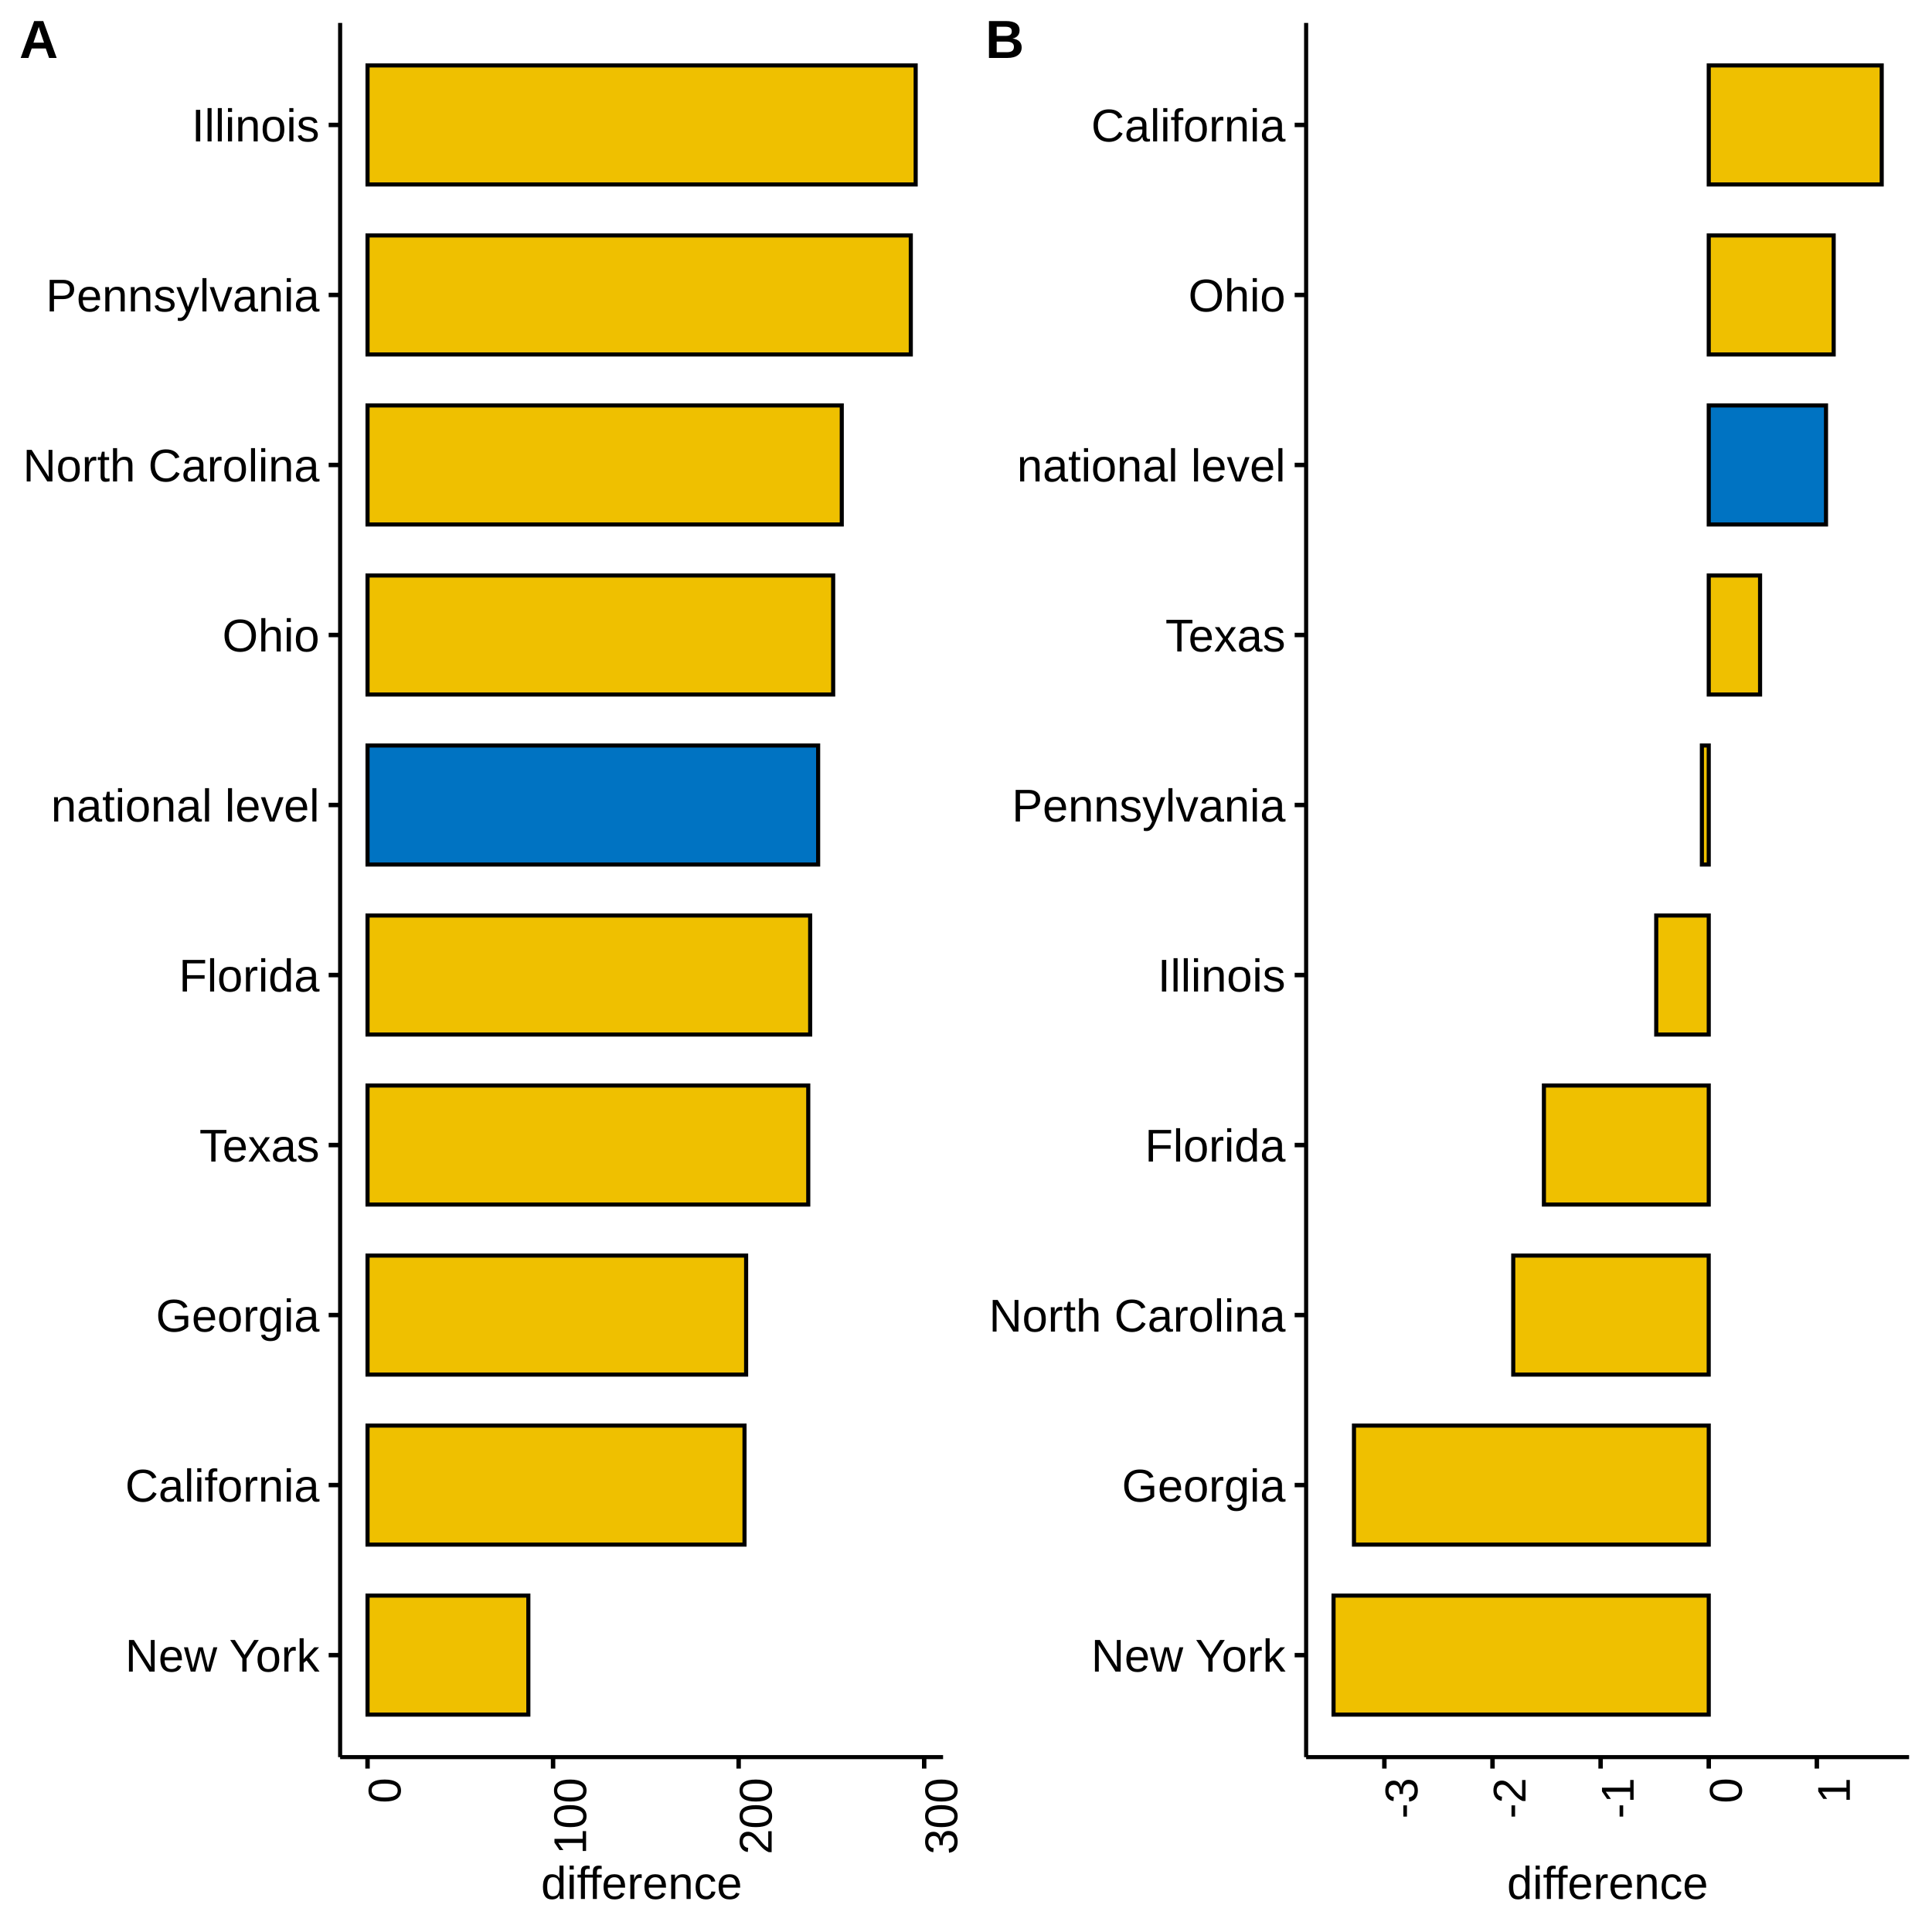
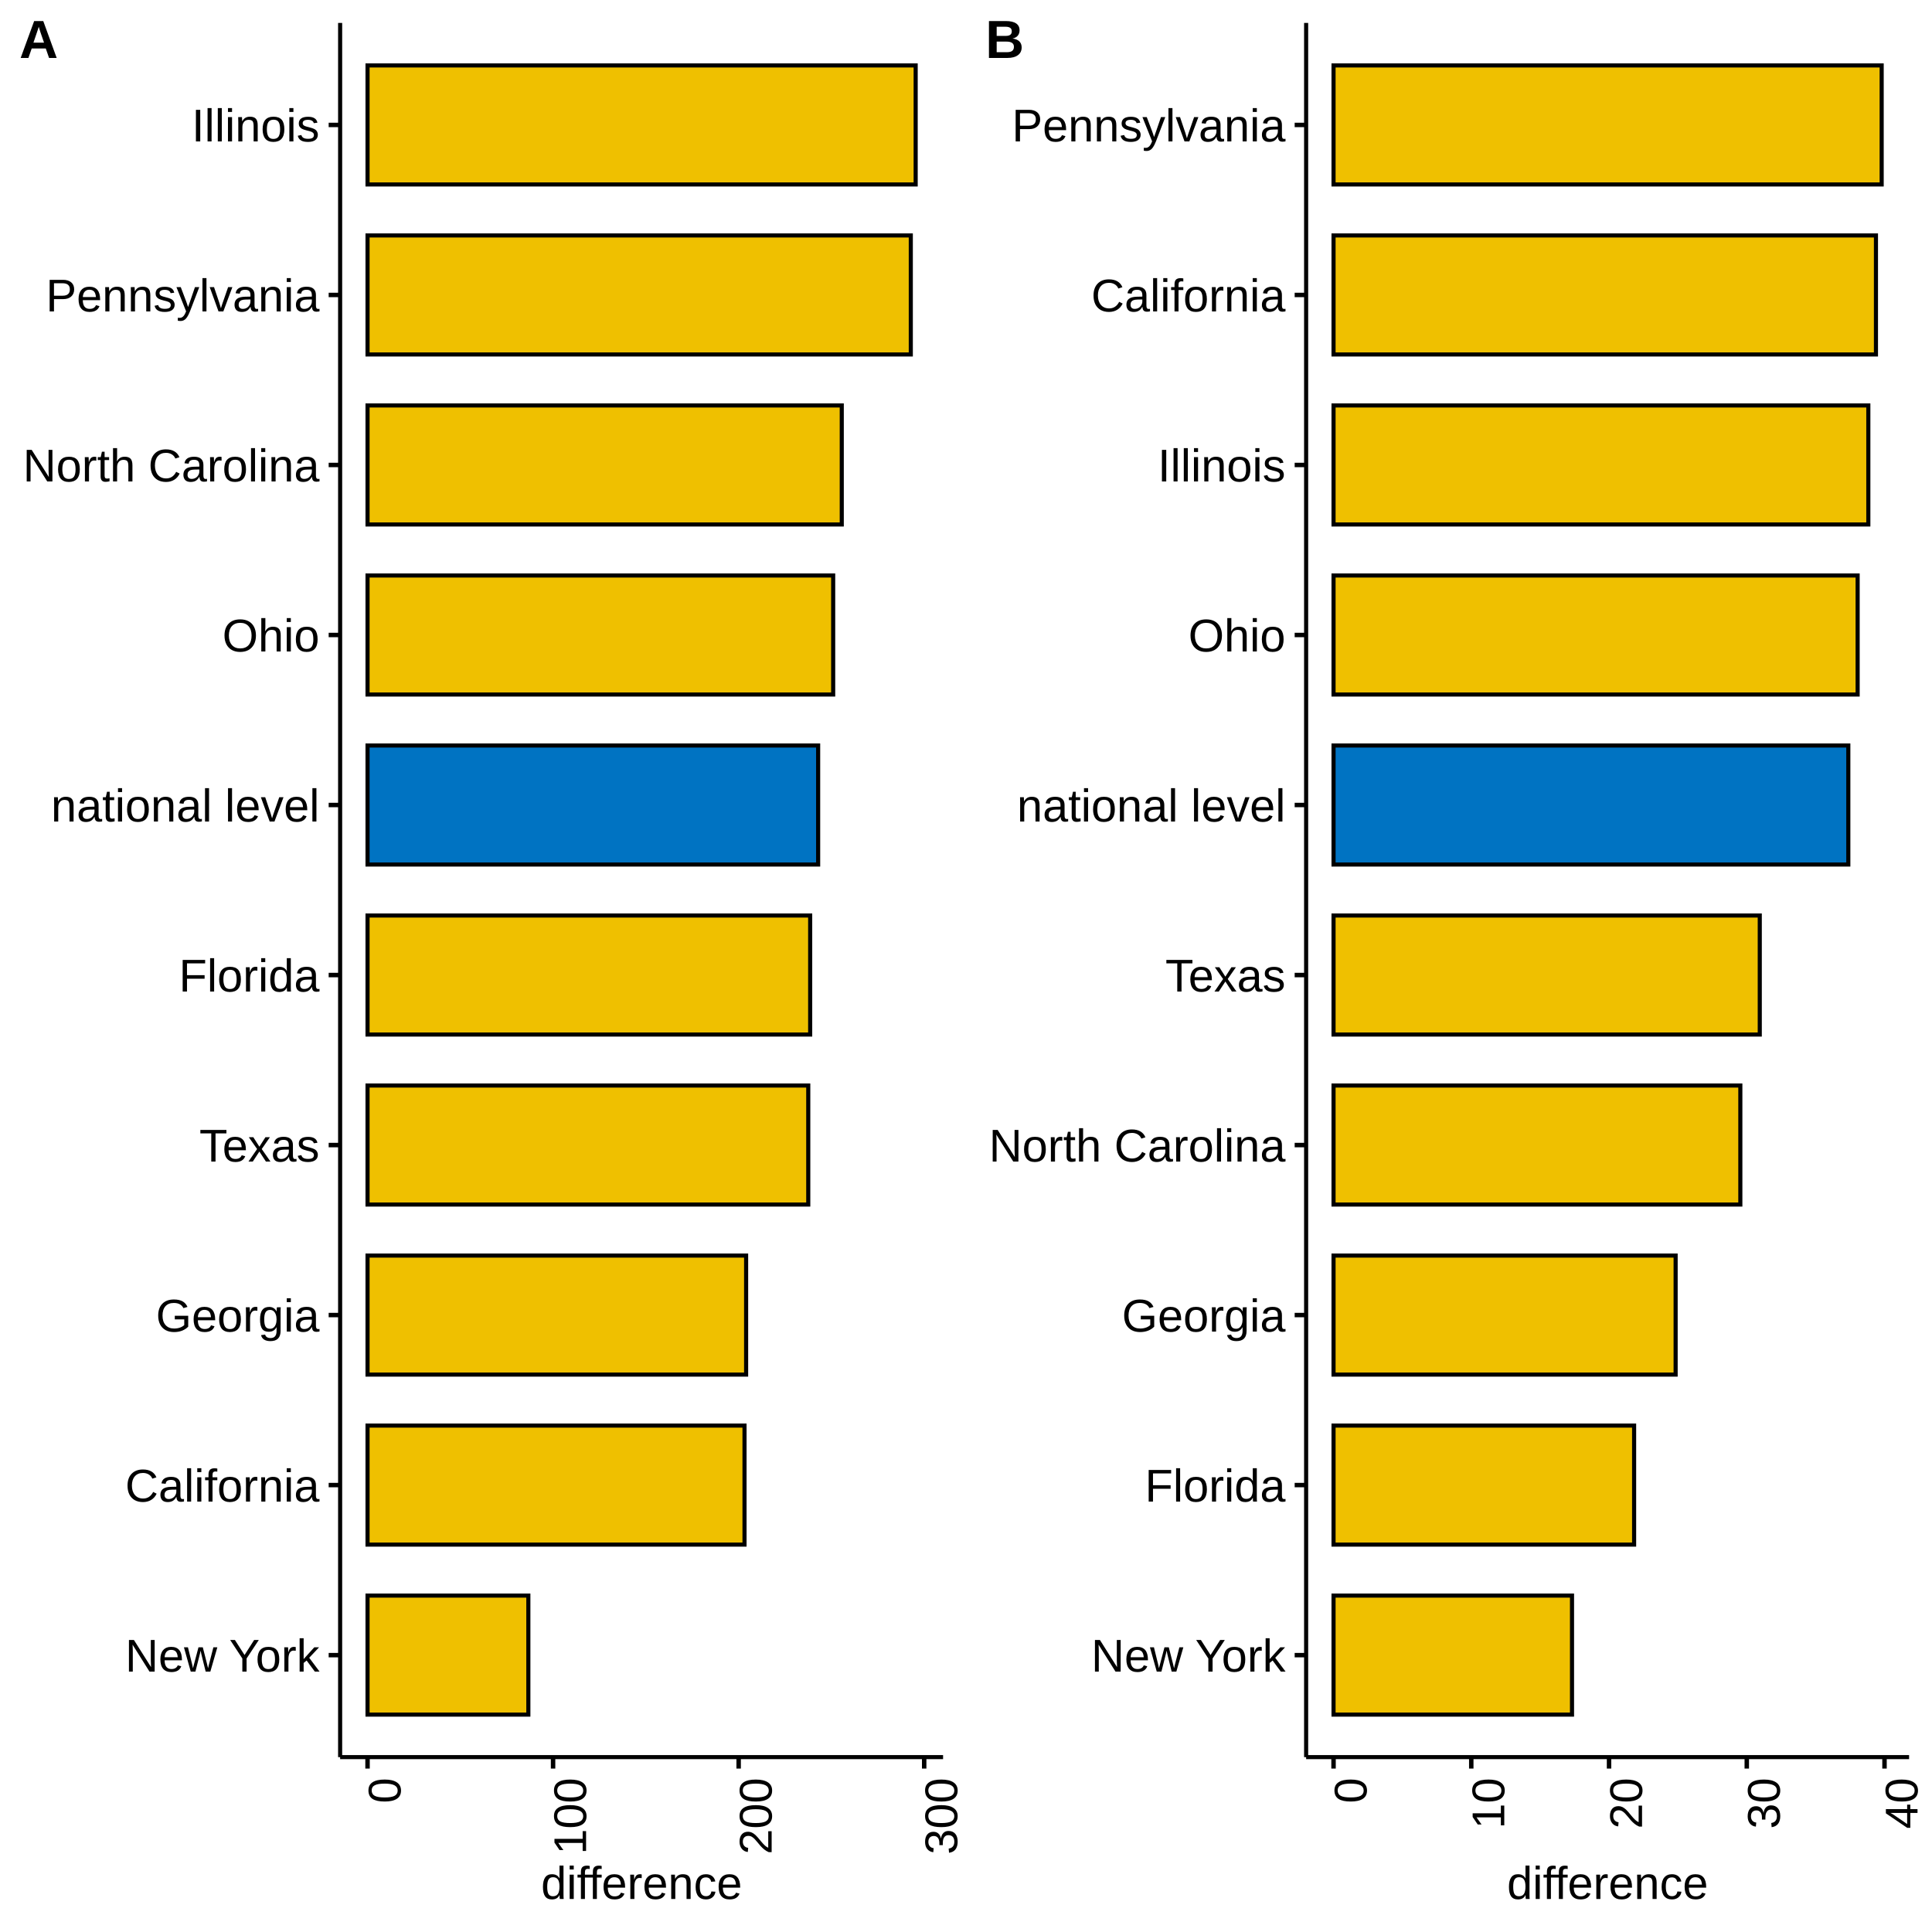
<svg xmlns="http://www.w3.org/2000/svg" class="svglite" width="504.00pt" height="504.00pt" viewBox="0 0 504.00 504.00">
  <defs>
    <style type="text/css">
    .svglite line, .svglite polyline, .svglite polygon, .svglite path, .svglite rect, .svglite circle {
      fill: none;
      stroke: #000000;
      stroke-linecap: round;
      stroke-linejoin: round;
      stroke-miterlimit: 10.00;
    }
  </style>
  </defs>
  <rect width="100%" height="100%" style="stroke: none; fill: #FFFFFF;" />
  <defs>
    <clipPath id="cpMC4wMHw1MDQuMDB8MC4wMHw1MDQuMDA=">
      <rect x="0.00" y="0.00" width="504.00" height="504.00" />
    </clipPath>
  </defs>
  <g clip-path="url(#cpMC4wMHw1MDQuMDB8MC4wMHw1MDQuMDA=)">
</g>
  <defs>
    <clipPath id="cpMC4wMHwyNTIuMDB8MC4wMHw1MDQuMDA=">
      <rect x="0.00" y="0.00" width="252.00" height="504.00" />
    </clipPath>
  </defs>
  <g clip-path="url(#cpMC4wMHwyNTIuMDB8MC4wMHw1MDQuMDA=)">
    <rect x="0.00" y="0.00" width="252.00" height="504.00" style="stroke-width: 1.16; stroke: #FFFFFF; fill: #FFFFFF;" />
  </g>
  <g clip-path="url(#cpMC4wMHw1MDQuMDB8MC4wMHw1MDQuMDA=)">
</g>
  <defs>
    <clipPath id="cpODguNzN8MjQ2LjAyfDUuOTh8NDU4LjM4">
      <rect x="88.73" y="5.98" width="157.29" height="452.40" />
    </clipPath>
  </defs>
  <g clip-path="url(#cpODguNzN8MjQ2LjAyfDUuOTh8NDU4LjM4)">
    <rect x="88.73" y="5.98" width="157.29" height="452.40" style="stroke-width: 1.16; stroke: none; fill: #FFFFFF;" />
    <rect x="95.88" y="416.24" width="41.95" height="31.05" style="stroke-width: 1.07; stroke-linecap: square; stroke-linejoin: miter; fill: #EFC000;" />
    <rect x="95.88" y="371.89" width="98.34" height="31.05" style="stroke-width: 1.07; stroke-linecap: square; stroke-linejoin: miter; fill: #EFC000;" />
    <rect x="95.88" y="327.54" width="98.76" height="31.05" style="stroke-width: 1.07; stroke-linecap: square; stroke-linejoin: miter; fill: #EFC000;" />
    <rect x="95.88" y="283.18" width="114.97" height="31.05" style="stroke-width: 1.07; stroke-linecap: square; stroke-linejoin: miter; fill: #EFC000;" />
    <rect x="95.88" y="238.83" width="115.47" height="31.05" style="stroke-width: 1.07; stroke-linecap: square; stroke-linejoin: miter; fill: #EFC000;" />
    <rect x="95.88" y="194.48" width="117.55" height="31.05" style="stroke-width: 1.07; stroke-linecap: square; stroke-linejoin: miter; fill: #0073C2;" />
    <rect x="95.88" y="150.13" width="121.47" height="31.05" style="stroke-width: 1.07; stroke-linecap: square; stroke-linejoin: miter; fill: #EFC000;" />
    <rect x="95.88" y="105.77" width="123.71" height="31.05" style="stroke-width: 1.07; stroke-linecap: square; stroke-linejoin: miter; fill: #EFC000;" />
    <rect x="95.88" y="61.42" width="141.72" height="31.05" style="stroke-width: 1.07; stroke-linecap: square; stroke-linejoin: miter; fill: #EFC000;" />
    <rect x="95.88" y="17.07" width="142.99" height="31.05" style="stroke-width: 1.07; stroke-linecap: square; stroke-linejoin: miter; fill: #EFC000;" />
  </g>
  <g clip-path="url(#cpMC4wMHw1MDQuMDB8MC4wMHw1MDQuMDA=)">
    <polyline points="88.73,458.38 88.73,5.98 " style="stroke-width: 1.07; stroke-linecap: butt;" />
    <text x="83.35" y="436.07" text-anchor="end" style="font-size: 12.00px; font-family: Arial;" textLength="52.02px" lengthAdjust="spacingAndGlyphs">New York</text>
    <text x="83.35" y="391.72" text-anchor="end" style="font-size: 12.00px; font-family: Arial;" textLength="50.69px" lengthAdjust="spacingAndGlyphs">California</text>
    <text x="83.35" y="347.37" text-anchor="end" style="font-size: 12.00px; font-family: Arial;" textLength="42.69px" lengthAdjust="spacingAndGlyphs">Georgia</text>
    <text x="83.35" y="303.01" text-anchor="end" style="font-size: 12.00px; font-family: Arial;" textLength="32.67px" lengthAdjust="spacingAndGlyphs">Texas</text>
    <text x="83.35" y="258.66" text-anchor="end" style="font-size: 12.00px; font-family: Arial;" textLength="36.68px" lengthAdjust="spacingAndGlyphs">Florida</text>
    <text x="83.35" y="214.31" text-anchor="end" style="font-size: 12.00px; font-family: Arial;" textLength="70.04px" lengthAdjust="spacingAndGlyphs">national level</text>
    <text x="83.35" y="169.95" text-anchor="end" style="font-size: 12.00px; font-family: Arial;" textLength="25.34px" lengthAdjust="spacingAndGlyphs">Ohio</text>
    <text x="83.35" y="125.60" text-anchor="end" style="font-size: 12.00px; font-family: Arial;" textLength="77.37px" lengthAdjust="spacingAndGlyphs">North Carolina</text>
    <text x="83.35" y="81.25" text-anchor="end" style="font-size: 12.00px; font-family: Arial;" textLength="71.37px" lengthAdjust="spacingAndGlyphs">Pennsylvania</text>
    <text x="83.35" y="36.90" text-anchor="end" style="font-size: 12.00px; font-family: Arial;" textLength="33.34px" lengthAdjust="spacingAndGlyphs">Illinois</text>
    <polyline points="85.74,431.77 88.73,431.77 " style="stroke-width: 1.16; stroke-linecap: butt;" />
    <polyline points="85.74,387.41 88.73,387.41 " style="stroke-width: 1.16; stroke-linecap: butt;" />
    <polyline points="85.74,343.06 88.73,343.06 " style="stroke-width: 1.16; stroke-linecap: butt;" />
    <polyline points="85.74,298.71 88.73,298.71 " style="stroke-width: 1.16; stroke-linecap: butt;" />
    <polyline points="85.74,254.36 88.73,254.36 " style="stroke-width: 1.16; stroke-linecap: butt;" />
    <polyline points="85.74,210.00 88.73,210.00 " style="stroke-width: 1.16; stroke-linecap: butt;" />
    <polyline points="85.74,165.65 88.73,165.65 " style="stroke-width: 1.16; stroke-linecap: butt;" />
    <polyline points="85.74,121.30 88.73,121.30 " style="stroke-width: 1.16; stroke-linecap: butt;" />
    <polyline points="85.74,76.94 88.73,76.94 " style="stroke-width: 1.16; stroke-linecap: butt;" />
    <polyline points="85.74,32.59 88.73,32.59 " style="stroke-width: 1.16; stroke-linecap: butt;" />
    <polyline points="88.73,458.38 246.02,458.38 " style="stroke-width: 1.07; stroke-linecap: butt;" />
    <polyline points="95.88,461.37 95.88,458.38 " style="stroke-width: 1.16; stroke-linecap: butt;" />
    <polyline points="144.28,461.37 144.28,458.38 " style="stroke-width: 1.16; stroke-linecap: butt;" />
    <polyline points="192.69,461.37 192.69,458.38 " style="stroke-width: 1.16; stroke-linecap: butt;" />
    <polyline points="241.09,461.37 241.09,458.38 " style="stroke-width: 1.16; stroke-linecap: butt;" />
    <text transform="translate(104.49,463.76) rotate(-90)" text-anchor="end" style="font-size: 12.00px; font-family: Arial;" textLength="6.67px" lengthAdjust="spacingAndGlyphs">0</text>
    <text transform="translate(152.89,463.76) rotate(-90)" text-anchor="end" style="font-size: 12.00px; font-family: Arial;" textLength="20.02px" lengthAdjust="spacingAndGlyphs">100</text>
    <text transform="translate(201.30,463.76) rotate(-90)" text-anchor="end" style="font-size: 12.00px; font-family: Arial;" textLength="20.02px" lengthAdjust="spacingAndGlyphs">200</text>
    <text transform="translate(249.70,463.76) rotate(-90)" text-anchor="end" style="font-size: 12.00px; font-family: Arial;" textLength="20.02px" lengthAdjust="spacingAndGlyphs">300</text>
    <text x="167.38" y="495.38" text-anchor="middle" style="font-size: 12.00px; font-family: Arial;" textLength="52.70px" lengthAdjust="spacingAndGlyphs">difference</text>
    <text x="5.05" y="15.12" style="font-size: 14.00px; font-weight: bold; font-family: Arial;" textLength="10.11px" lengthAdjust="spacingAndGlyphs">A</text>
  </g>
  <defs>
    <clipPath id="cpMjUyLjAwfDUwNC4wMHwwLjAwfDUwNC4wMA==">
      <rect x="252.00" y="0.00" width="252.00" height="504.00" />
    </clipPath>
  </defs>
  <g clip-path="url(#cpMjUyLjAwfDUwNC4wMHwwLjAwfDUwNC4wMA==)">
    <rect x="252.00" y="0.00" width="252.00" height="504.00" style="stroke-width: 1.16; stroke: #FFFFFF; fill: #FFFFFF;" />
  </g>
  <g clip-path="url(#cpMC4wMHw1MDQuMDB8MC4wMHw1MDQuMDA=)">
</g>
  <defs>
    <clipPath id="cpMzQwLjczfDQ5OC4wMnw1Ljk4fDQ1OC4zOA==">
      <rect x="340.73" y="5.98" width="157.29" height="452.40" />
    </clipPath>
  </defs>
  <g clip-path="url(#cpMzQwLjczfDQ5OC4wMnw1Ljk4fDQ1OC4zOA==)">
    <rect x="340.73" y="5.98" width="157.29" height="452.40" style="stroke-width: 1.16; stroke: none; fill: #FFFFFF;" />
-     <rect x="347.88" y="416.24" width="97.88" height="31.05" style="stroke-width: 1.07; stroke-linecap: square; stroke-linejoin: miter; fill: #EFC000;" />
-     <rect x="353.21" y="371.89" width="92.55" height="31.05" style="stroke-width: 1.07; stroke-linecap: square; stroke-linejoin: miter; fill: #EFC000;" />
-     <rect x="394.76" y="327.54" width="50.99" height="31.05" style="stroke-width: 1.07; stroke-linecap: square; stroke-linejoin: miter; fill: #EFC000;" />
-     <rect x="402.76" y="283.18" width="43.00" height="31.05" style="stroke-width: 1.07; stroke-linecap: square; stroke-linejoin: miter; fill: #EFC000;" />
-     <rect x="432.06" y="238.83" width="13.70" height="31.05" style="stroke-width: 1.07; stroke-linecap: square; stroke-linejoin: miter; fill: #EFC000;" />
-     <rect x="443.97" y="194.48" width="1.79" height="31.05" style="stroke-width: 1.07; stroke-linecap: square; stroke-linejoin: miter; fill: #EFC000;" />
-     <rect x="445.76" y="150.13" width="13.39" height="31.05" style="stroke-width: 1.07; stroke-linecap: square; stroke-linejoin: miter; fill: #EFC000;" />
-     <rect x="445.76" y="105.77" width="30.59" height="31.05" style="stroke-width: 1.07; stroke-linecap: square; stroke-linejoin: miter; fill: #0073C2;" />
-     <rect x="445.76" y="61.42" width="32.59" height="31.05" style="stroke-width: 1.07; stroke-linecap: square; stroke-linejoin: miter; fill: #EFC000;" />
-     <rect x="445.76" y="17.07" width="45.12" height="31.05" style="stroke-width: 1.07; stroke-linecap: square; stroke-linejoin: miter; fill: #EFC000;" />
+     <rect x="347.88" y="416.24" width="62.21" height="31.05" style="stroke-width: 1.07; stroke-linecap: square; stroke-linejoin: miter; fill: #EFC000;" />
+     <rect x="347.88" y="371.89" width="78.41" height="31.05" style="stroke-width: 1.07; stroke-linecap: square; stroke-linejoin: miter; fill: #EFC000;" />
+     <rect x="347.88" y="327.54" width="89.24" height="31.05" style="stroke-width: 1.07; stroke-linecap: square; stroke-linejoin: miter; fill: #EFC000;" />
+     <rect x="347.88" y="283.18" width="106.12" height="31.05" style="stroke-width: 1.07; stroke-linecap: square; stroke-linejoin: miter; fill: #EFC000;" />
+     <rect x="347.88" y="238.83" width="111.19" height="31.05" style="stroke-width: 1.07; stroke-linecap: square; stroke-linejoin: miter; fill: #EFC000;" />
+     <rect x="347.88" y="194.48" width="134.29" height="31.05" style="stroke-width: 1.07; stroke-linecap: square; stroke-linejoin: miter; fill: #0073C2;" />
+     <rect x="347.88" y="150.13" width="136.72" height="31.05" style="stroke-width: 1.07; stroke-linecap: square; stroke-linejoin: miter; fill: #EFC000;" />
+     <rect x="347.88" y="105.77" width="139.51" height="31.05" style="stroke-width: 1.07; stroke-linecap: square; stroke-linejoin: miter; fill: #EFC000;" />
+     <rect x="347.88" y="61.42" width="141.50" height="31.05" style="stroke-width: 1.07; stroke-linecap: square; stroke-linejoin: miter; fill: #EFC000;" />
+     <rect x="347.88" y="17.07" width="142.99" height="31.05" style="stroke-width: 1.07; stroke-linecap: square; stroke-linejoin: miter; fill: #EFC000;" />
  </g>
  <g clip-path="url(#cpMC4wMHw1MDQuMDB8MC4wMHw1MDQuMDA=)">
    <polyline points="340.73,458.38 340.73,5.98 " style="stroke-width: 1.07; stroke-linecap: butt;" />
    <text x="335.35" y="436.07" text-anchor="end" style="font-size: 12.00px; font-family: Arial;" textLength="52.02px" lengthAdjust="spacingAndGlyphs">New York</text>
-     <text x="335.35" y="391.72" text-anchor="end" style="font-size: 12.00px; font-family: Arial;" textLength="42.69px" lengthAdjust="spacingAndGlyphs">Georgia</text>
-     <text x="335.35" y="347.37" text-anchor="end" style="font-size: 12.00px; font-family: Arial;" textLength="77.37px" lengthAdjust="spacingAndGlyphs">North Carolina</text>
-     <text x="335.35" y="303.01" text-anchor="end" style="font-size: 12.00px; font-family: Arial;" textLength="36.68px" lengthAdjust="spacingAndGlyphs">Florida</text>
-     <text x="335.35" y="258.66" text-anchor="end" style="font-size: 12.00px; font-family: Arial;" textLength="33.34px" lengthAdjust="spacingAndGlyphs">Illinois</text>
-     <text x="335.35" y="214.31" text-anchor="end" style="font-size: 12.00px; font-family: Arial;" textLength="71.37px" lengthAdjust="spacingAndGlyphs">Pennsylvania</text>
-     <text x="335.35" y="169.95" text-anchor="end" style="font-size: 12.00px; font-family: Arial;" textLength="32.67px" lengthAdjust="spacingAndGlyphs">Texas</text>
-     <text x="335.35" y="125.60" text-anchor="end" style="font-size: 12.00px; font-family: Arial;" textLength="70.04px" lengthAdjust="spacingAndGlyphs">national level</text>
-     <text x="335.35" y="81.25" text-anchor="end" style="font-size: 12.00px; font-family: Arial;" textLength="25.34px" lengthAdjust="spacingAndGlyphs">Ohio</text>
-     <text x="335.35" y="36.90" text-anchor="end" style="font-size: 12.00px; font-family: Arial;" textLength="50.69px" lengthAdjust="spacingAndGlyphs">California</text>
+     <text x="335.35" y="391.72" text-anchor="end" style="font-size: 12.00px; font-family: Arial;" textLength="36.68px" lengthAdjust="spacingAndGlyphs">Florida</text>
+     <text x="335.35" y="347.37" text-anchor="end" style="font-size: 12.00px; font-family: Arial;" textLength="42.69px" lengthAdjust="spacingAndGlyphs">Georgia</text>
+     <text x="335.35" y="303.01" text-anchor="end" style="font-size: 12.00px; font-family: Arial;" textLength="77.37px" lengthAdjust="spacingAndGlyphs">North Carolina</text>
+     <text x="335.35" y="258.66" text-anchor="end" style="font-size: 12.00px; font-family: Arial;" textLength="32.67px" lengthAdjust="spacingAndGlyphs">Texas</text>
+     <text x="335.35" y="214.31" text-anchor="end" style="font-size: 12.00px; font-family: Arial;" textLength="70.04px" lengthAdjust="spacingAndGlyphs">national level</text>
+     <text x="335.35" y="169.95" text-anchor="end" style="font-size: 12.00px; font-family: Arial;" textLength="25.34px" lengthAdjust="spacingAndGlyphs">Ohio</text>
+     <text x="335.35" y="125.60" text-anchor="end" style="font-size: 12.00px; font-family: Arial;" textLength="33.34px" lengthAdjust="spacingAndGlyphs">Illinois</text>
+     <text x="335.35" y="81.25" text-anchor="end" style="font-size: 12.00px; font-family: Arial;" textLength="50.69px" lengthAdjust="spacingAndGlyphs">California</text>
+     <text x="335.35" y="36.90" text-anchor="end" style="font-size: 12.00px; font-family: Arial;" textLength="71.37px" lengthAdjust="spacingAndGlyphs">Pennsylvania</text>
    <polyline points="337.74,431.77 340.73,431.77 " style="stroke-width: 1.16; stroke-linecap: butt;" />
    <polyline points="337.74,387.41 340.73,387.41 " style="stroke-width: 1.16; stroke-linecap: butt;" />
    <polyline points="337.74,343.06 340.73,343.06 " style="stroke-width: 1.16; stroke-linecap: butt;" />
    <polyline points="337.74,298.71 340.73,298.71 " style="stroke-width: 1.16; stroke-linecap: butt;" />
    <polyline points="337.74,254.36 340.73,254.36 " style="stroke-width: 1.16; stroke-linecap: butt;" />
    <polyline points="337.74,210.00 340.73,210.00 " style="stroke-width: 1.16; stroke-linecap: butt;" />
    <polyline points="337.74,165.65 340.73,165.65 " style="stroke-width: 1.16; stroke-linecap: butt;" />
    <polyline points="337.74,121.30 340.73,121.30 " style="stroke-width: 1.16; stroke-linecap: butt;" />
    <polyline points="337.74,76.94 340.73,76.94 " style="stroke-width: 1.16; stroke-linecap: butt;" />
    <polyline points="337.74,32.59 340.73,32.59 " style="stroke-width: 1.16; stroke-linecap: butt;" />
    <polyline points="340.73,458.38 498.02,458.38 " style="stroke-width: 1.07; stroke-linecap: butt;" />
-     <polyline points="361.14,461.37 361.14,458.38 " style="stroke-width: 1.16; stroke-linecap: butt;" />
-     <polyline points="389.35,461.37 389.35,458.38 " style="stroke-width: 1.16; stroke-linecap: butt;" />
-     <polyline points="417.55,461.37 417.55,458.38 " style="stroke-width: 1.16; stroke-linecap: butt;" />
-     <polyline points="445.76,461.37 445.76,458.38 " style="stroke-width: 1.16; stroke-linecap: butt;" />
-     <polyline points="473.96,461.37 473.96,458.38 " style="stroke-width: 1.16; stroke-linecap: butt;" />
-     <text transform="translate(369.75,463.76) rotate(-90)" text-anchor="end" style="font-size: 12.00px; font-family: Arial;" textLength="10.67px" lengthAdjust="spacingAndGlyphs">-3</text>
-     <text transform="translate(397.96,463.76) rotate(-90)" text-anchor="end" style="font-size: 12.00px; font-family: Arial;" textLength="10.67px" lengthAdjust="spacingAndGlyphs">-2</text>
-     <text transform="translate(426.16,463.76) rotate(-90)" text-anchor="end" style="font-size: 12.00px; font-family: Arial;" textLength="10.67px" lengthAdjust="spacingAndGlyphs">-1</text>
-     <text transform="translate(454.37,463.76) rotate(-90)" text-anchor="end" style="font-size: 12.00px; font-family: Arial;" textLength="6.67px" lengthAdjust="spacingAndGlyphs">0</text>
-     <text transform="translate(482.57,463.76) rotate(-90)" text-anchor="end" style="font-size: 12.00px; font-family: Arial;" textLength="6.67px" lengthAdjust="spacingAndGlyphs">1</text>
+     <polyline points="347.88,461.37 347.88,458.38 " style="stroke-width: 1.16; stroke-linecap: butt;" />
+     <polyline points="383.81,461.37 383.81,458.38 " style="stroke-width: 1.16; stroke-linecap: butt;" />
+     <polyline points="419.75,461.37 419.75,458.38 " style="stroke-width: 1.16; stroke-linecap: butt;" />
+     <polyline points="455.68,461.37 455.68,458.38 " style="stroke-width: 1.16; stroke-linecap: butt;" />
+     <polyline points="491.61,461.37 491.61,458.38 " style="stroke-width: 1.16; stroke-linecap: butt;" />
+     <text transform="translate(356.49,463.76) rotate(-90)" text-anchor="end" style="font-size: 12.00px; font-family: Arial;" textLength="6.67px" lengthAdjust="spacingAndGlyphs">0</text>
+     <text transform="translate(392.42,463.76) rotate(-90)" text-anchor="end" style="font-size: 12.00px; font-family: Arial;" textLength="13.35px" lengthAdjust="spacingAndGlyphs">10</text>
+     <text transform="translate(428.36,463.76) rotate(-90)" text-anchor="end" style="font-size: 12.00px; font-family: Arial;" textLength="13.35px" lengthAdjust="spacingAndGlyphs">20</text>
+     <text transform="translate(464.29,463.76) rotate(-90)" text-anchor="end" style="font-size: 12.00px; font-family: Arial;" textLength="13.35px" lengthAdjust="spacingAndGlyphs">30</text>
+     <text transform="translate(500.22,463.76) rotate(-90)" text-anchor="end" style="font-size: 12.00px; font-family: Arial;" textLength="13.35px" lengthAdjust="spacingAndGlyphs">40</text>
    <text x="419.38" y="495.38" text-anchor="middle" style="font-size: 12.00px; font-family: Arial;" textLength="52.70px" lengthAdjust="spacingAndGlyphs">difference</text>
    <text x="257.05" y="15.12" style="font-size: 14.00px; font-weight: bold; font-family: Arial;" textLength="10.11px" lengthAdjust="spacingAndGlyphs">B</text>
  </g>
</svg>
